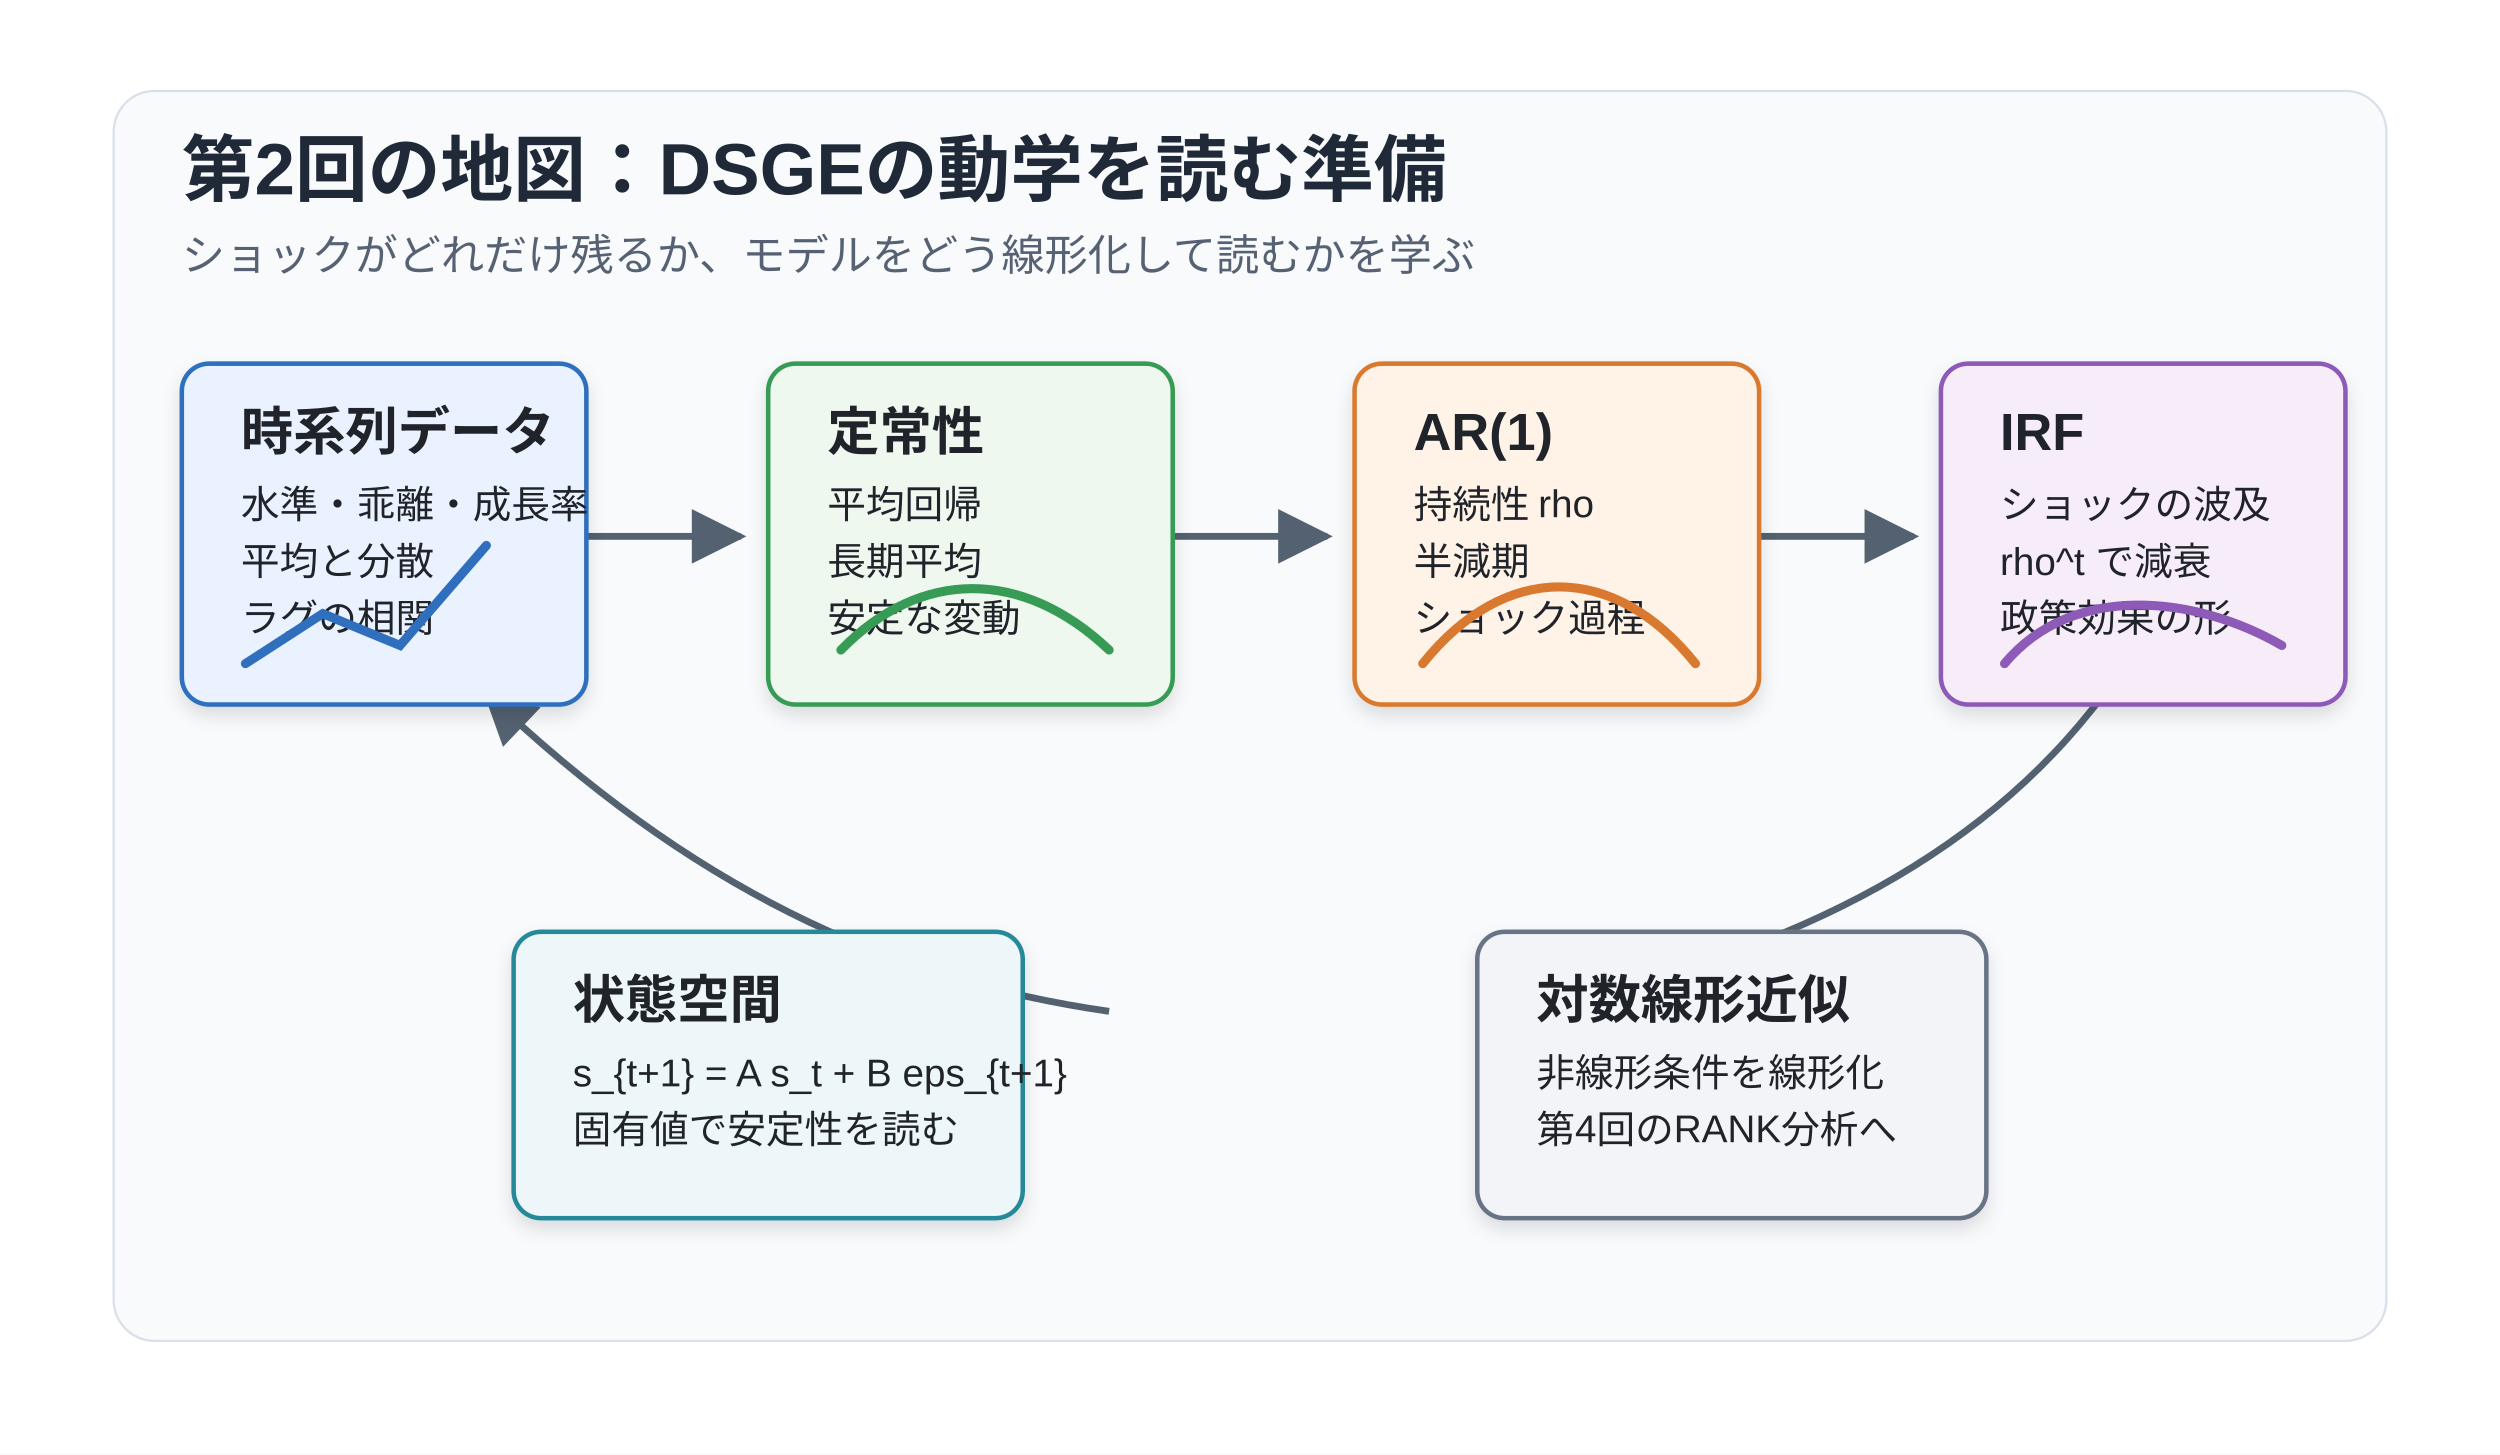
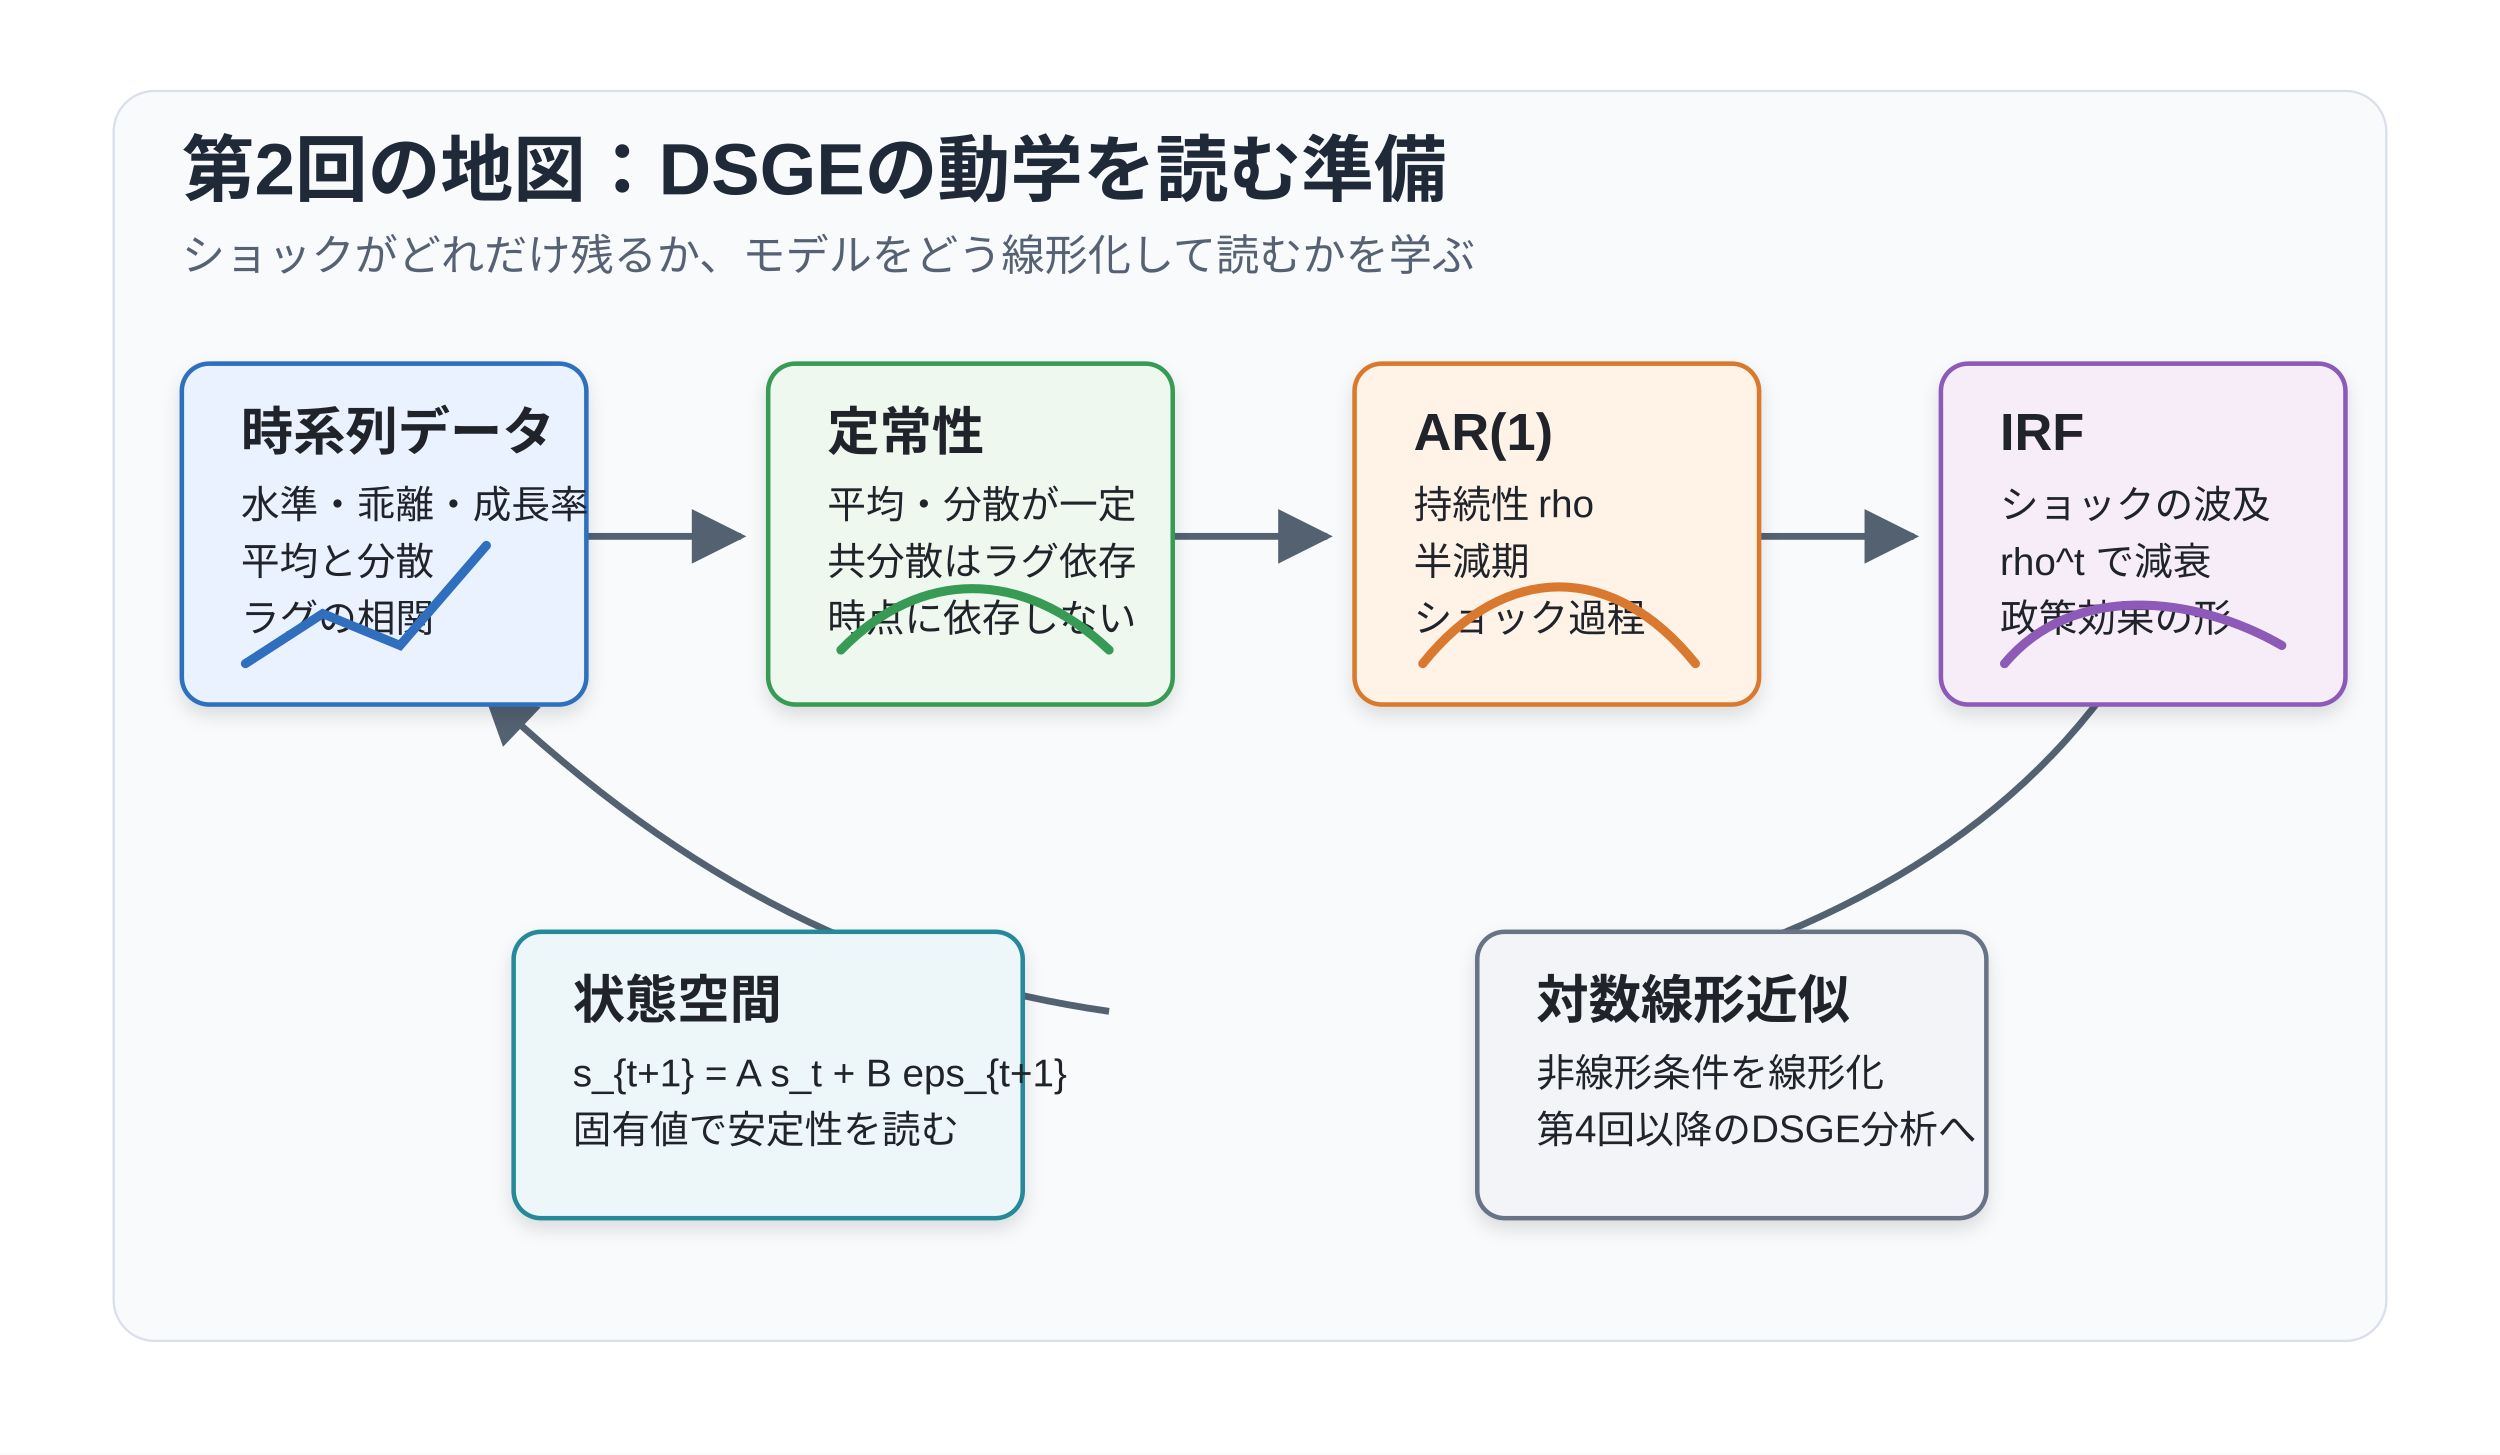
<svg xmlns="http://www.w3.org/2000/svg" width="1100" height="640" viewBox="0 0 1100 640" role="img" aria-labelledby="title desc">
  <defs>
    <marker id="arrow" viewBox="0 0 10 10" refX="9" refY="5" markerWidth="8" markerHeight="8" orient="auto">
      <path d="M 0 0 L 10 5 L 0 10 z" fill="#536171" />
    </marker>
    <filter id="shadow" x="-8%" y="-8%" width="116%" height="116%">
      <feDropShadow dx="0" dy="4" stdDeviation="4" flood-color="#000000" flood-opacity="0.12" />
    </filter>
  </defs>
  <rect width="1100" height="640" fill="#ffffff" />
  <rect x="50" y="40" width="1000" height="550" rx="18" fill="#f8fafc" stroke="#d9e0ea" />
  <g font-family="Arial, 'Hiragino Sans', 'Yu Gothic', sans-serif">
    <text x="80" y="86" font-size="32" font-weight="700" fill="#1f2937">第2回の地図：DSGEの動学を読む準備</text>
    <text x="80" y="119" font-size="19" fill="#566273">ショックがどれだけ残るか、モデルをどう線形化して読むかを学ぶ</text>
  </g>
  <g stroke="#536171" stroke-width="3" fill="none" marker-end="url(#arrow)">
    <path d="M 258 236 L 326 236" />
    <path d="M 516 236 L 584 236" />
    <path d="M 774 236 L 842 236" />
    <path d="M 926 305 C 870 380 782 422 668 445" />
    <path d="M 488 445 C 390 431 303 390 214 305" />
  </g>
  <g font-family="Arial, 'Hiragino Sans', 'Yu Gothic', sans-serif" filter="url(#shadow)">
    <rect x="80" y="160" width="178" height="150" rx="12" fill="#eaf2ff" stroke="#2f6fbe" stroke-width="2" />
    <rect x="338" y="160" width="178" height="150" rx="12" fill="#eef8ef" stroke="#379b55" stroke-width="2" />
    <rect x="596" y="160" width="178" height="150" rx="12" fill="#fff3e8" stroke="#d9792f" stroke-width="2" />
    <rect x="854" y="160" width="178" height="150" rx="12" fill="#f6edf9" stroke="#8d5ab8" stroke-width="2" />
    <rect x="226" y="410" width="224" height="126" rx="12" fill="#edf6f8" stroke="#27899a" stroke-width="2" />
    <rect x="650" y="410" width="224" height="126" rx="12" fill="#f2f4f8" stroke="#697386" stroke-width="2" />
  </g>
  <g font-family="Arial, 'Hiragino Sans', 'Yu Gothic', sans-serif" fill="#20242a">
    <text x="106" y="198" font-size="23" font-weight="700">時系列データ</text>
    <text x="106" y="228" font-size="17">水準・乖離・成長率</text>
    <text x="106" y="253" font-size="17">平均と分散</text>
    <text x="106" y="278" font-size="17">ラグの相関</text>
    <text x="364" y="198" font-size="23" font-weight="700">定常性</text>
-     <text x="364" y="228" font-size="17">平均回帰</text>
-     <text x="364" y="253" font-size="17">長期平均</text>
-     <text x="364" y="278" font-size="17">安定な変動</text>
+     <text x="364" y="228" font-size="17">平均・分散が一定</text>
+     <text x="364" y="253" font-size="17">共分散はラグ依存</text>
+     <text x="364" y="278" font-size="17">時点に依存しない</text>
    <text x="622" y="198" font-size="23" font-weight="700">AR(1)</text>
    <text x="622" y="228" font-size="17">持続性 rho</text>
    <text x="622" y="253" font-size="17">半減期</text>
    <text x="622" y="278" font-size="17">ショック過程</text>
    <text x="880" y="198" font-size="23" font-weight="700">IRF</text>
    <text x="880" y="228" font-size="17">ショックの波及</text>
    <text x="880" y="253" font-size="17">rho^t で減衰</text>
    <text x="880" y="278" font-size="17">政策効果の形</text>
    <text x="252" y="448" font-size="23" font-weight="700">状態空間</text>
    <text x="252" y="478" font-size="17">s_{t+1} = A s_t + B eps_{t+1}</text>
    <text x="252" y="503" font-size="17">固有値で安定性を読む</text>
    <text x="676" y="448" font-size="23" font-weight="700">対数線形近似</text>
    <text x="676" y="478" font-size="17">非線形条件を線形化</text>
-     <text x="676" y="503" font-size="17">第4回のRANK分析へ</text>
+     <text x="676" y="503" font-size="17">第4回以降のDSGE分析へ</text>
  </g>
  <g stroke-linecap="round" fill="none">
    <path d="M 108 292 L 142 270 L 176 284 L 214 240" stroke="#2f6fbe" stroke-width="4" />
    <path d="M 370 286 C 405 250 450 250 488 286" stroke="#379b55" stroke-width="4" />
    <path d="M 626 292 C 662 247 710 247 746 292" stroke="#d9792f" stroke-width="4" />
    <path d="M 882 292 C 912 256 966 262 1004 284" stroke="#8d5ab8" stroke-width="4" />
  </g>
</svg>
